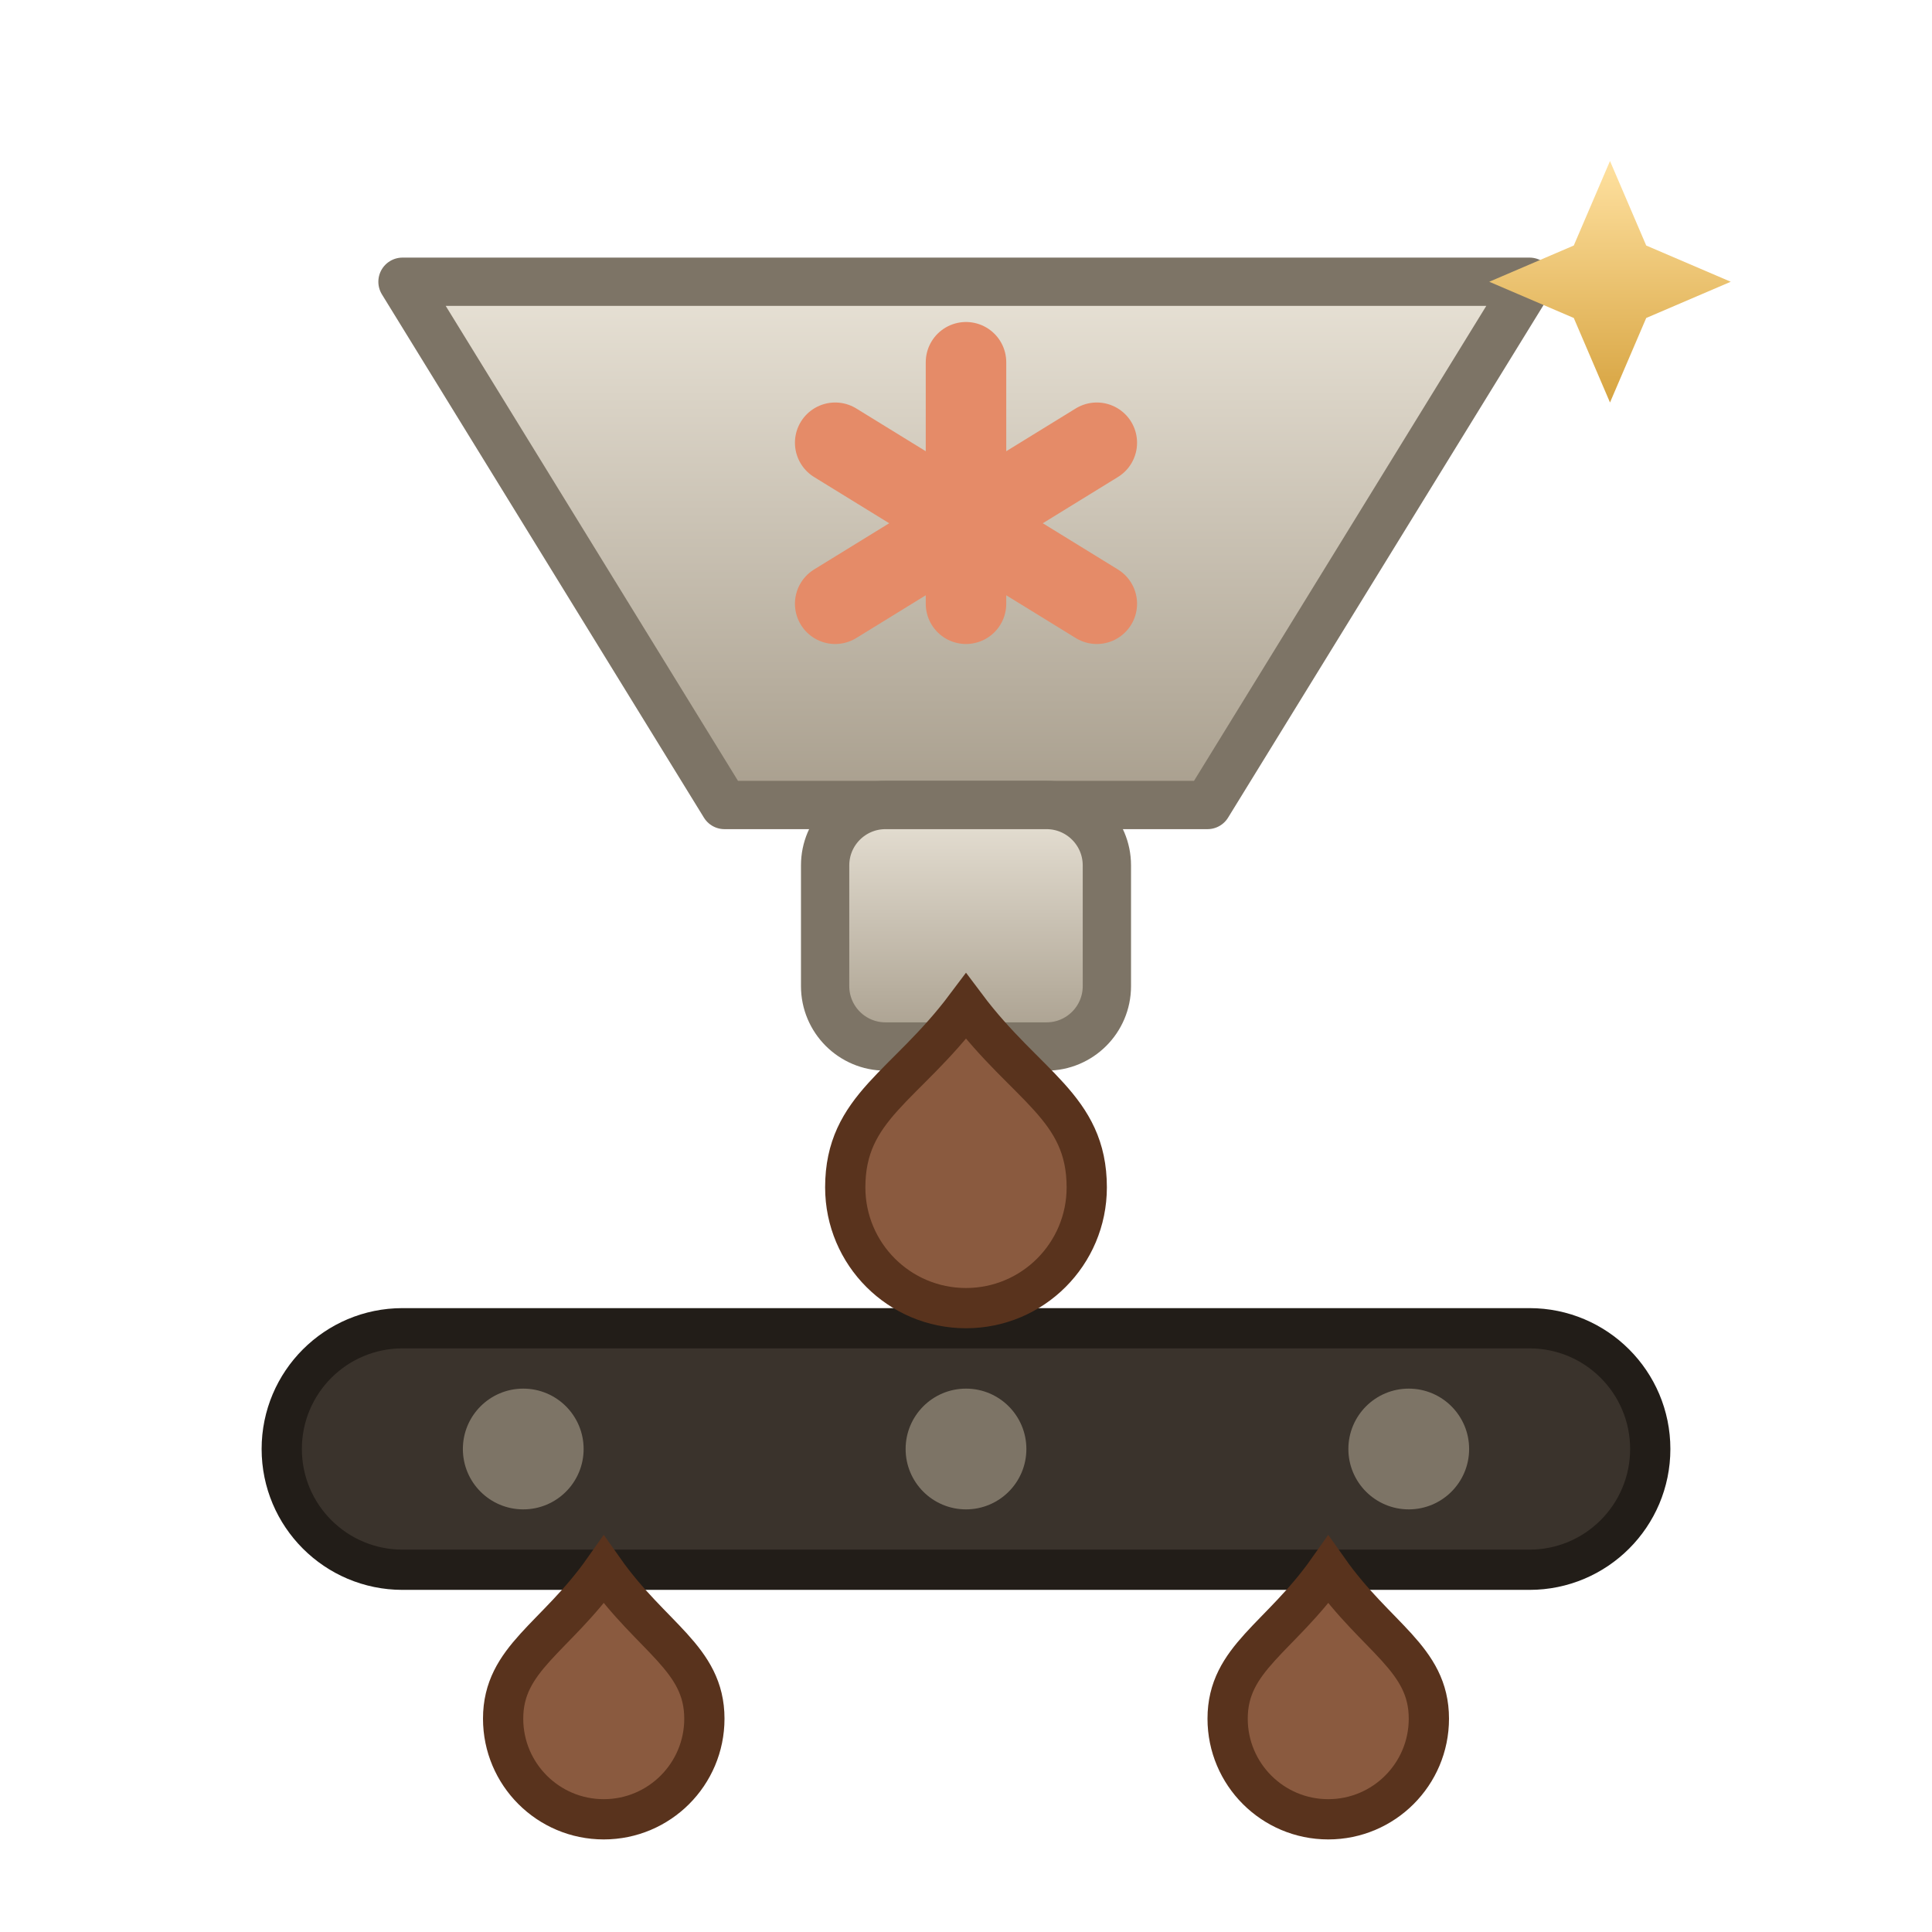
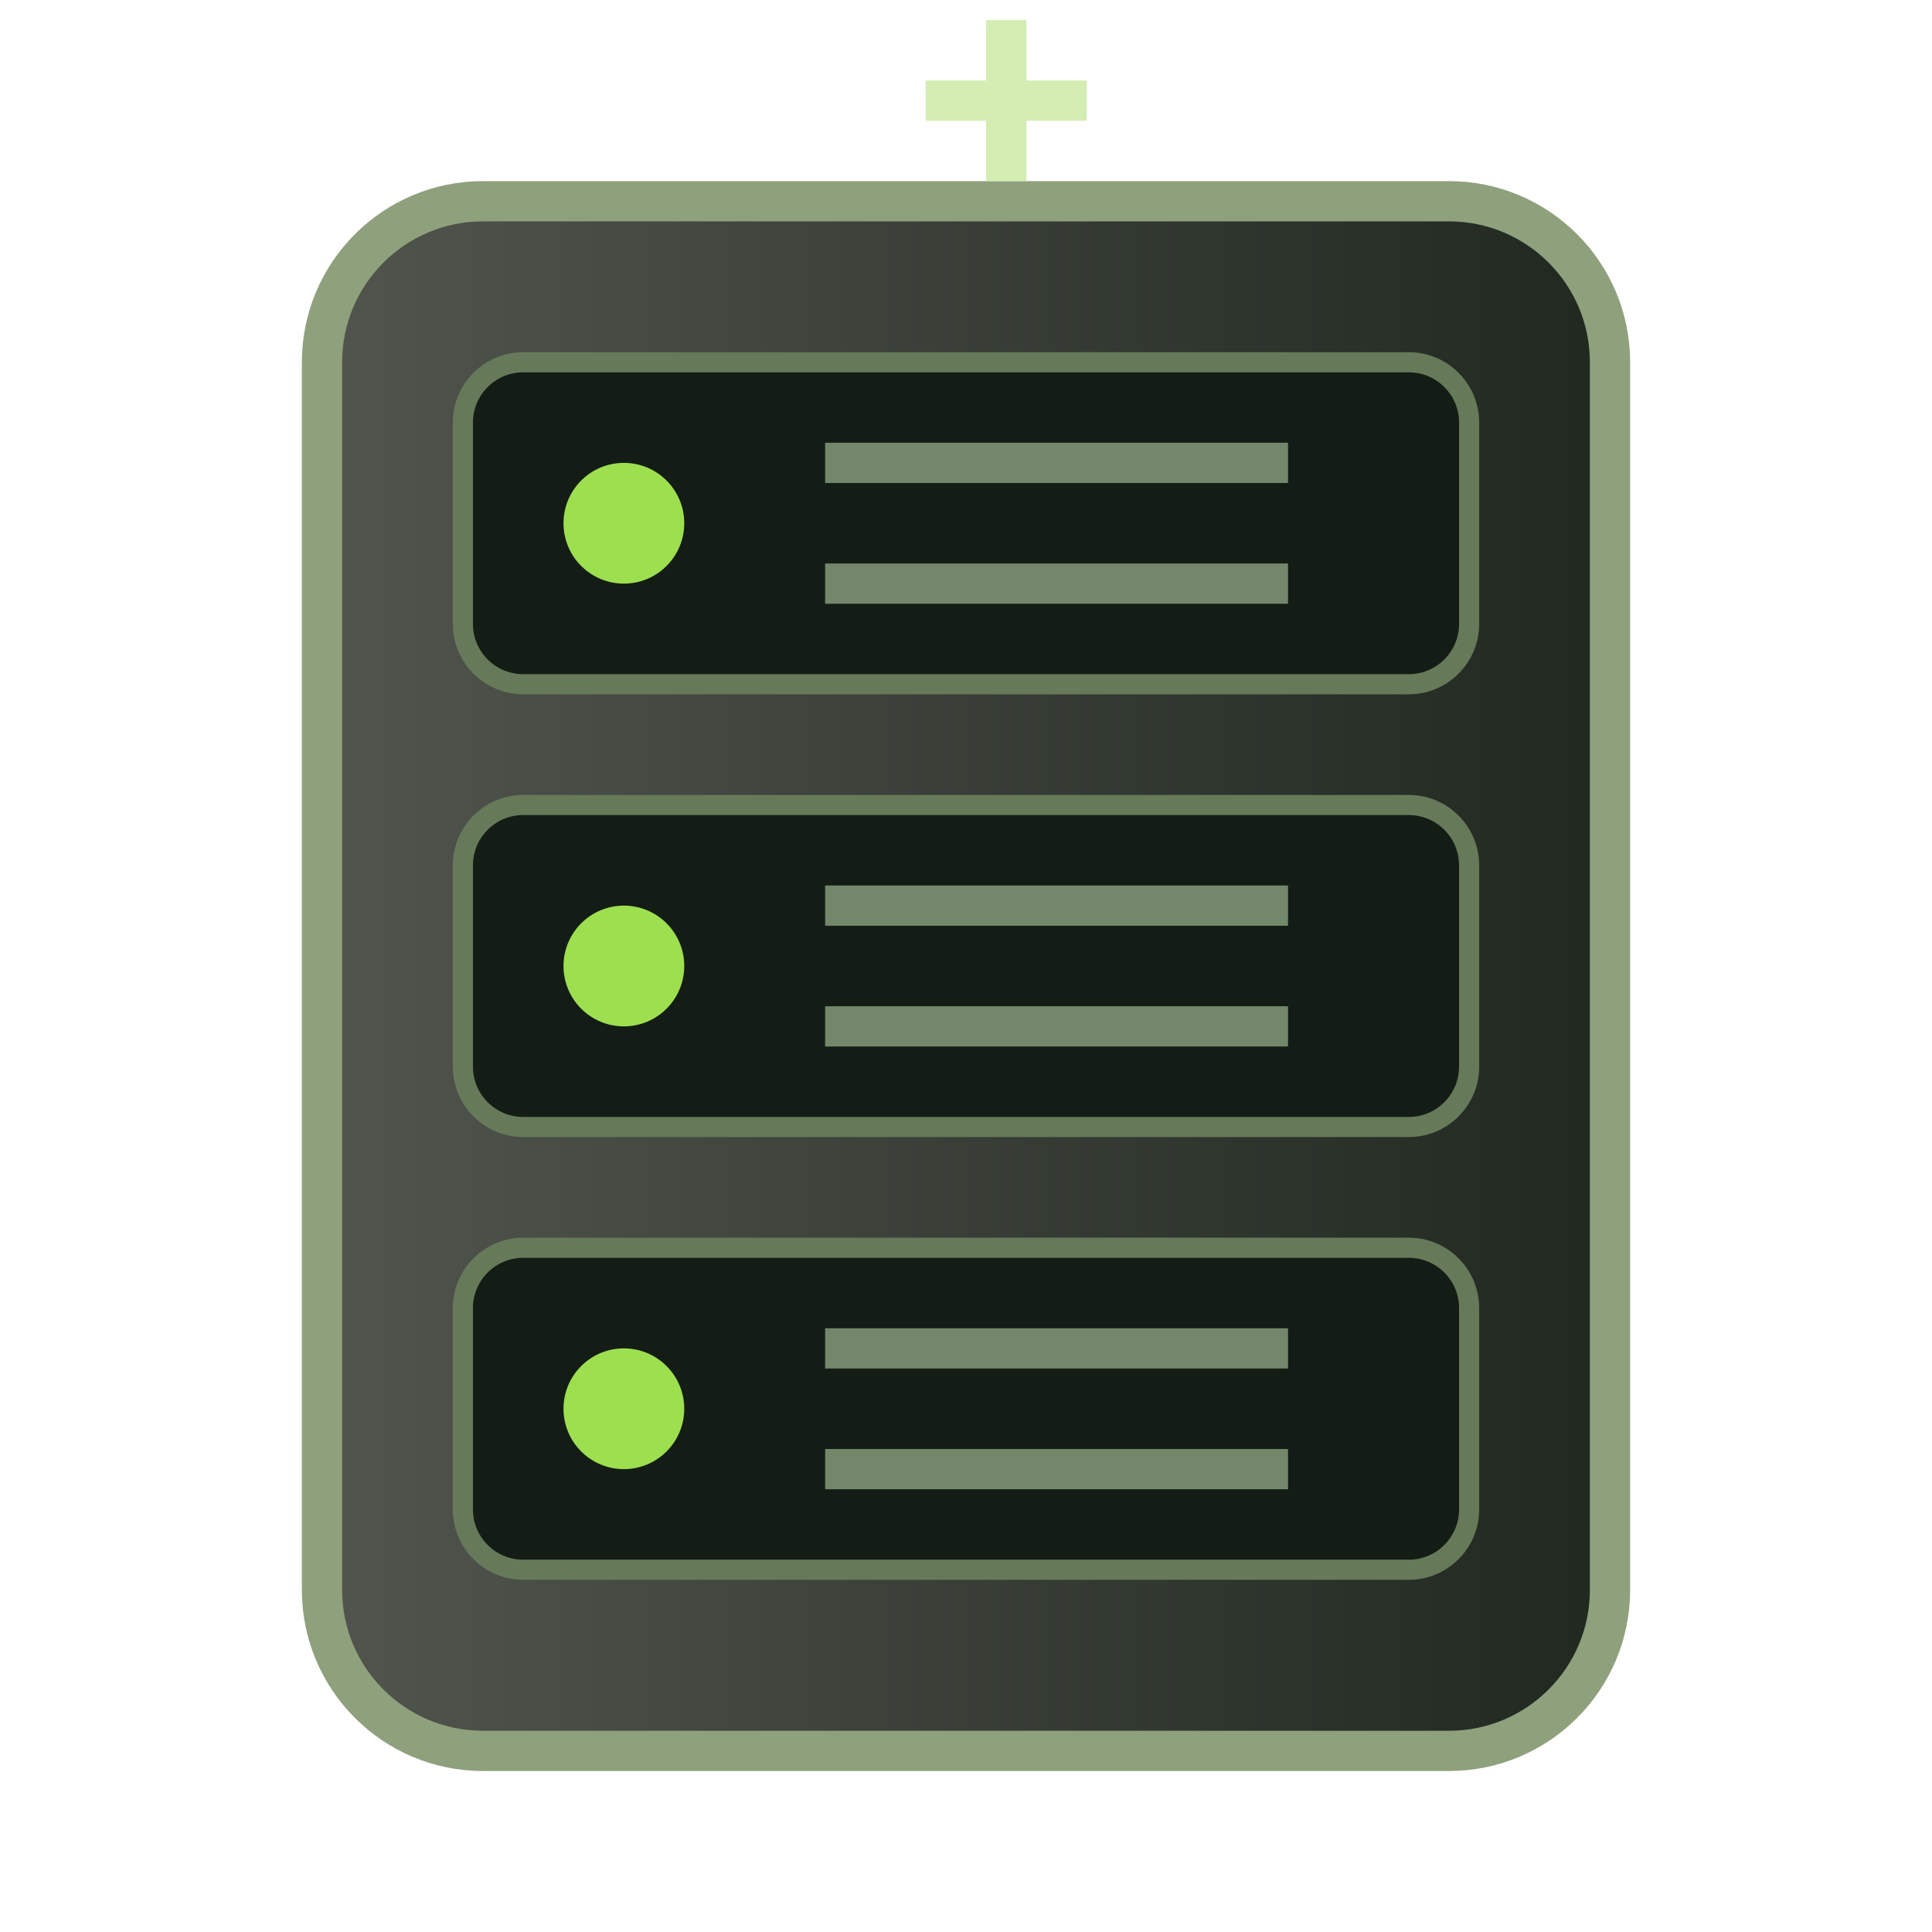
<svg xmlns="http://www.w3.org/2000/svg" viewBox="0 0 96 96">
  <defs>
-     <linearGradient id="gd3" x1="0" y1="0" x2="0" y2="1">
-       <stop offset="0" stop-color="#ffe1a0" />
-       <stop offset="1" stop-color="#d7a441" />
-     </linearGradient>
-     <linearGradient id="mtl" x1="0" y1="0" x2="0" y2="1">
-       <stop offset="0" stop-color="#e8e2d6" />
-       <stop offset="1" stop-color="#a89e8d" />
+     <linearGradient id="rack">
+       <stop stop-color="#51554e" />
+       <stop offset="1" stop-color="#202820" />
    </linearGradient>
  </defs>
-   <path d="M20 14 h56 l-16 26 h-24 z" fill="url(#mtl)" stroke="#7d7466" stroke-width="2.4" stroke-linejoin="round" />
-   <rect x="41" y="40" width="14" height="12" rx="3" fill="url(#mtl)" stroke="#7d7466" stroke-width="2.4" />
-   <g stroke="#e58b68" stroke-width="4" stroke-linecap="round">
-     <path d="M48 18 v12 M41.5 22 l13 8 M54.5 22 l-13 8" />
+   <rect x="16" y="10" width="64" height="77" rx="8" fill="url(#rack)" stroke="#8fa07d" stroke-width="2" />
+   <g fill="#131d15" stroke="#667959">
+     <rect x="23" y="18" width="50" height="16" rx="3" />
+     <rect x="23" y="40" width="50" height="16" rx="3" />
+     <rect x="23" y="62" width="50" height="16" rx="3" />
  </g>
-   <rect x="14" y="66" width="68" height="12" rx="6" fill="#3a332c" stroke="#221d18" stroke-width="2" />
-   <circle cx="26" cy="72" r="3" fill="#7d7466" />
-   <circle cx="48" cy="72" r="3" fill="#7d7466" />
-   <circle cx="70" cy="72" r="3" fill="#7d7466" />
-   <path d="M48 50 c-3 4 -6 5 -6 9 a6 6 0 0 0 12 0 c0 -4 -3 -5 -6 -9z" fill="#8a5a3f" stroke="#59331d" stroke-width="2" />
-   <path d="M30 78 c-2.4 3.4 -5 4.4 -5 7.4 a5 5 0 0 0 10 0 c0 -3 -2.6 -4 -5 -7.4z" fill="#8a5a3f" stroke="#59331d" stroke-width="2" />
-   <path d="M66 78 c-2.4 3.4 -5 4.4 -5 7.4 a5 5 0 0 0 10 0 c0 -3 -2.6 -4 -5 -7.4z" fill="#8a5a3f" stroke="#59331d" stroke-width="2" />
-   <path d="M80 8 l1.8 4.2 4.2 1.8 -4.2 1.8 -1.8 4.2 -1.8 -4.2 -4.2 -1.8 4.2 -1.8z" fill="url(#gd3)" />
+   <g fill="#9edf50">
+     <circle cx="31" cy="26" r="3" />
+     <circle cx="31" cy="48" r="3" />
+     <circle cx="31" cy="70" r="3" />
+   </g>
+   <g stroke="#73886b" stroke-width="2">
+     <path d="M41 23h23m-23 6h23M41 45h23m-23 6h23M41 67h23m-23 6h23" />
+   </g>
+   <path d="M46 5h8m-4-4v8" stroke="#d3edb2" stroke-width="2" />
</svg>
